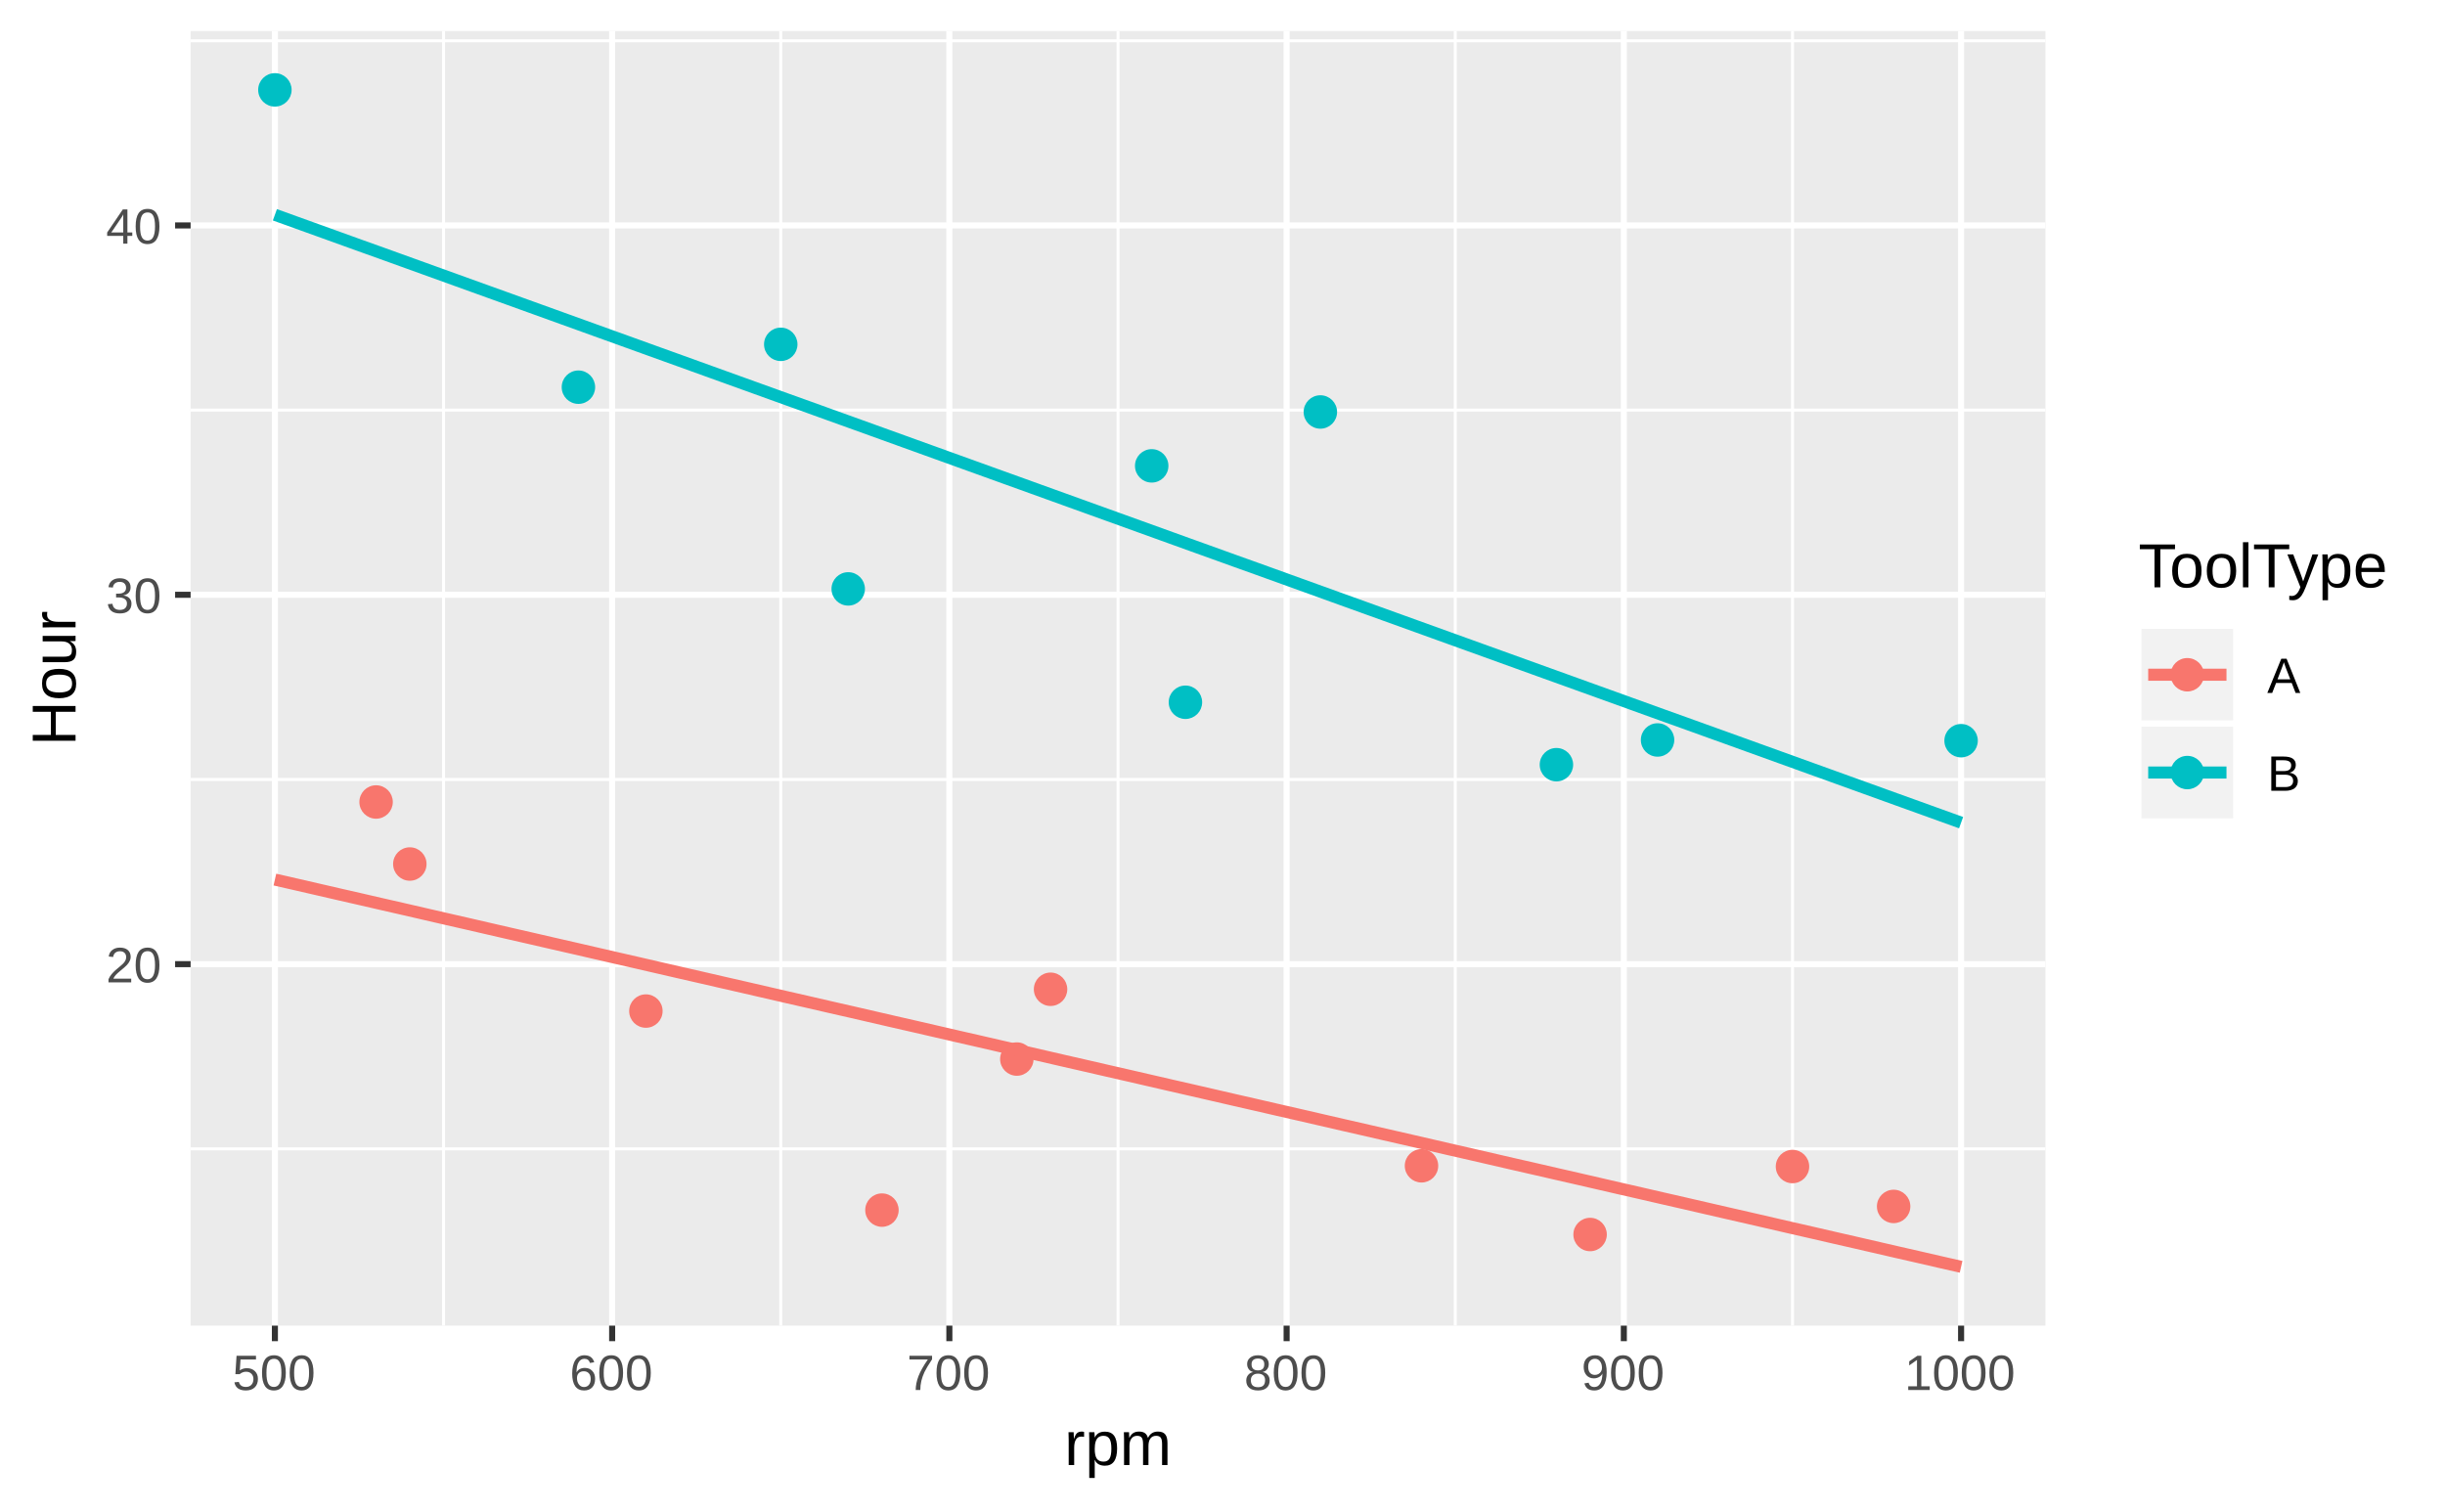
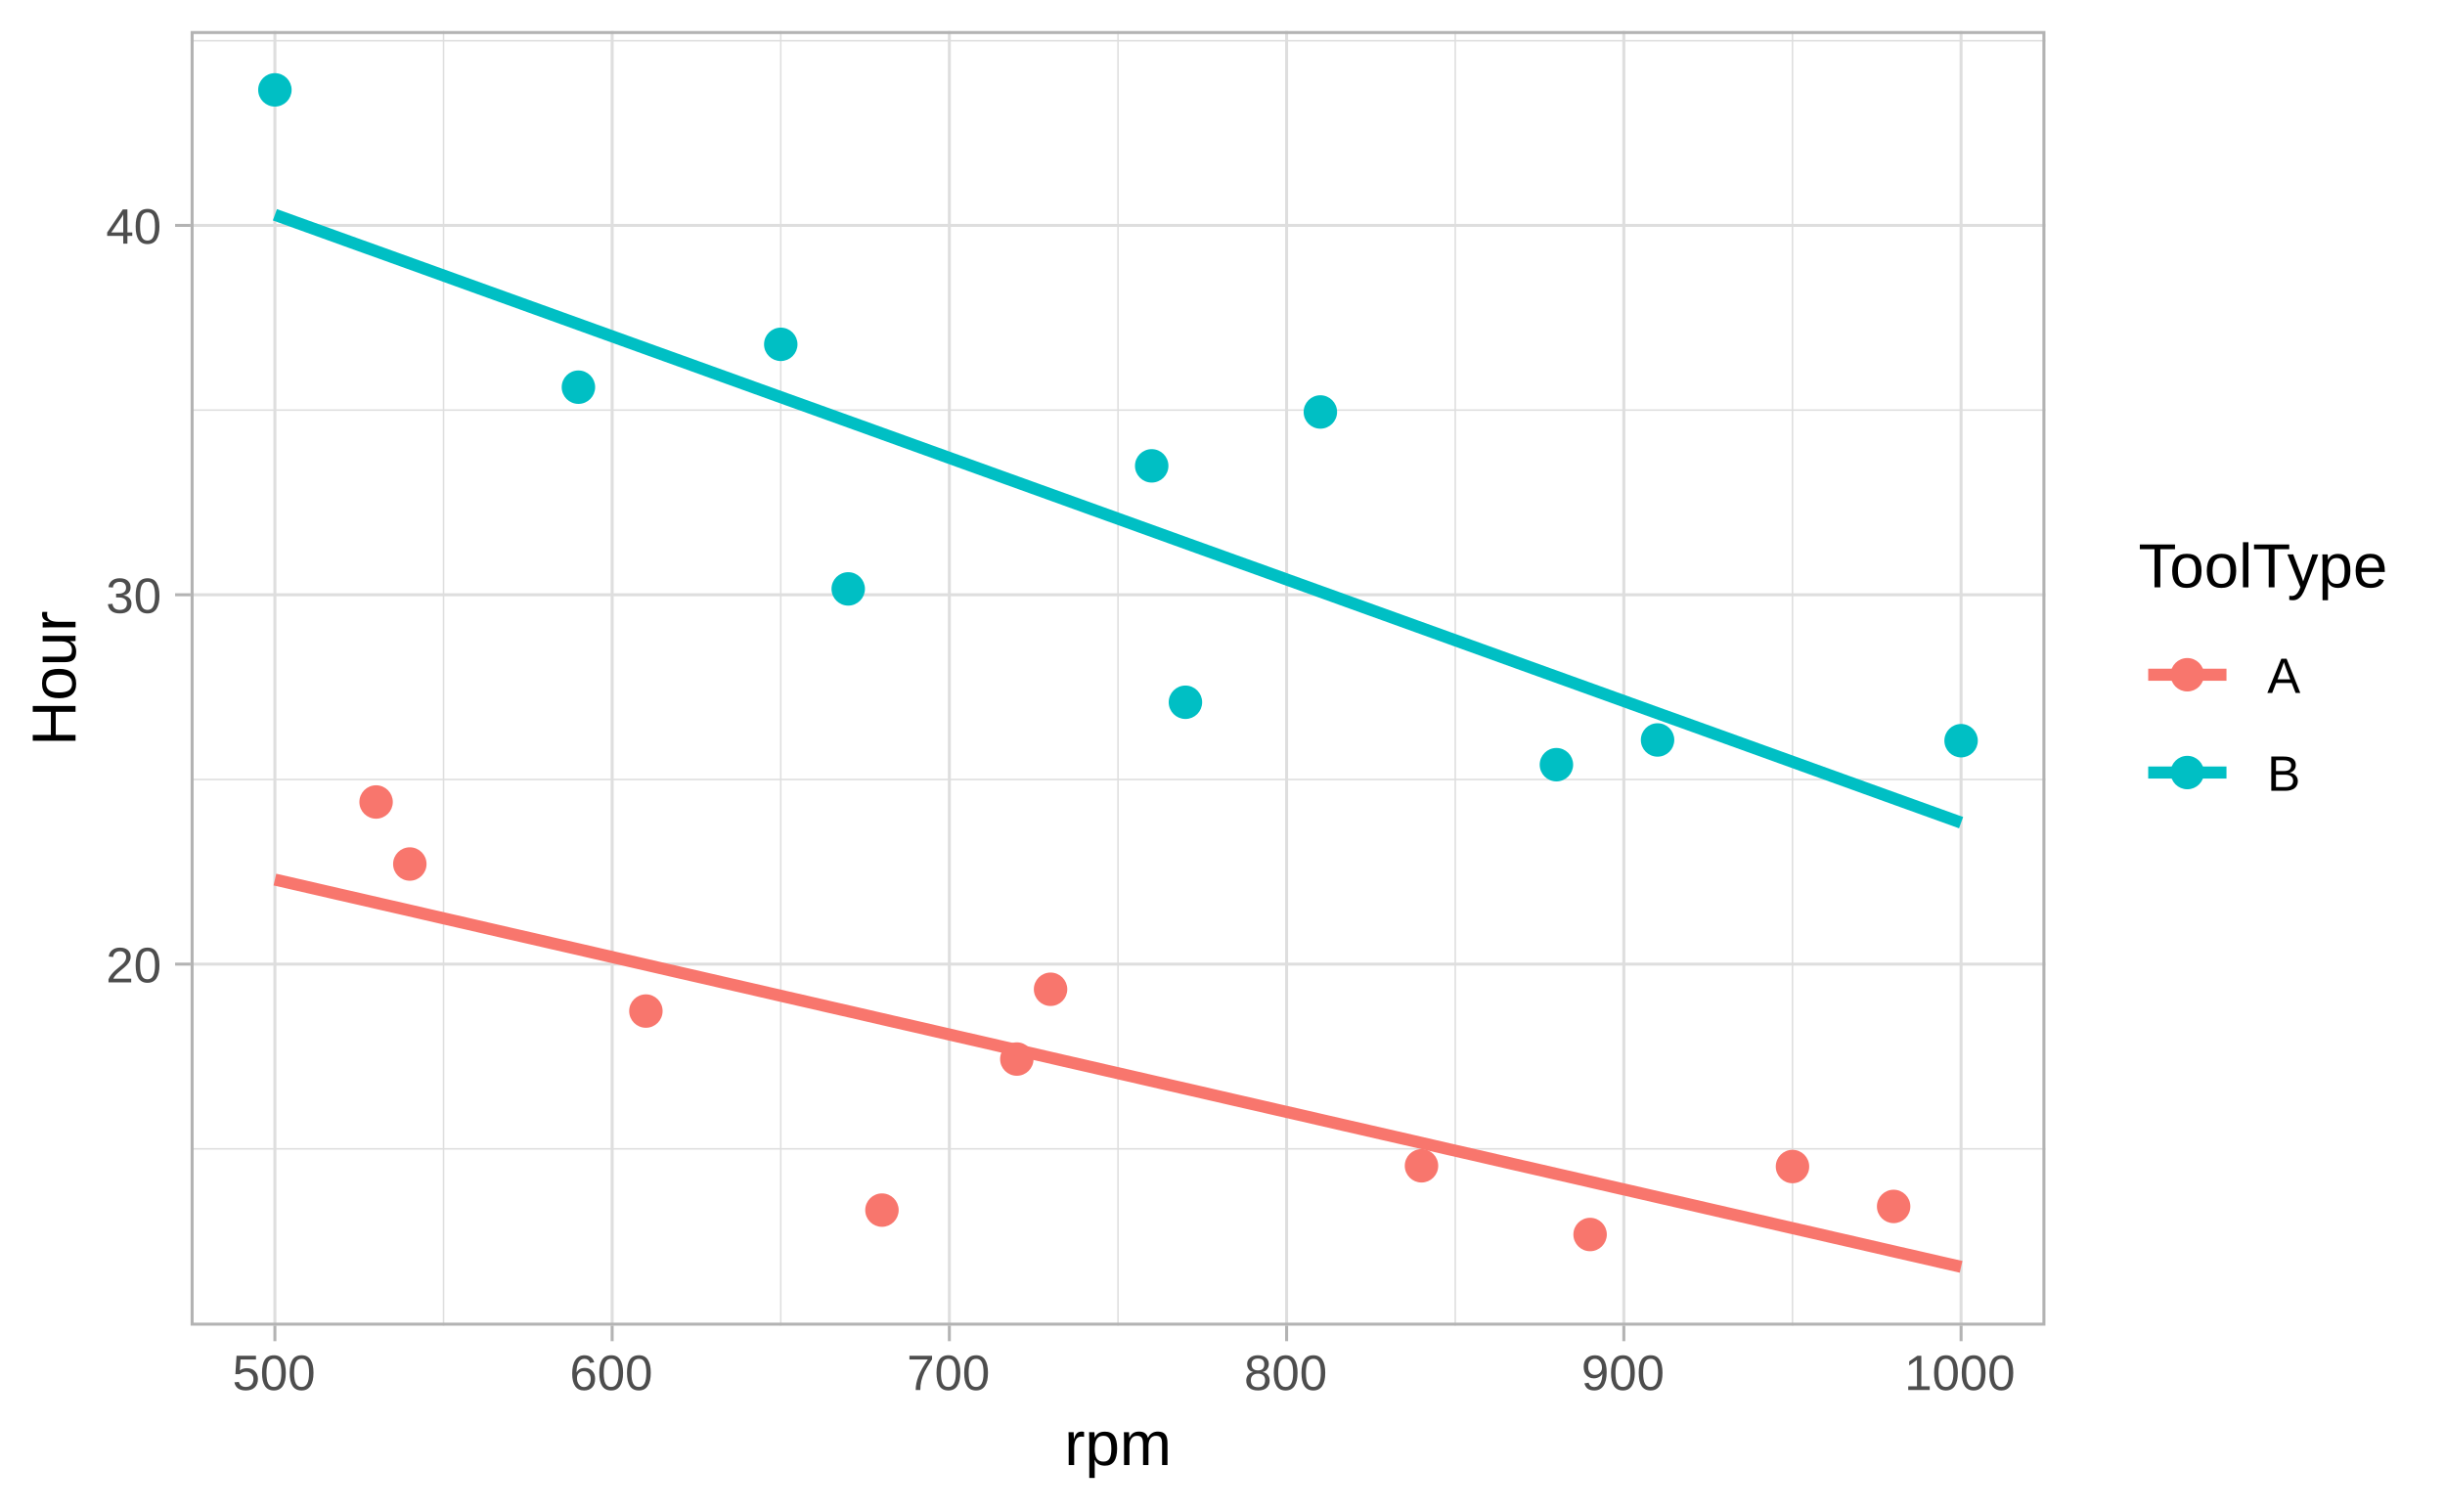
<svg xmlns="http://www.w3.org/2000/svg" viewBox="0 0 432.00 266.98">
  <defs>
    <style type="text/css">
    line, polyline, path, rect, circle {
      fill: none;
      stroke: #000000;
      stroke-linecap: round;
      stroke-linejoin: round;
      stroke-miterlimit: 10.00;
    }
  </style>
  </defs>
  <rect width="100%" height="100%" style="stroke: none; fill: #FFFFFF;" />
  <rect x="0.00" y="0.00" width="432.00" height="266.98" style="stroke-width: 1.07; stroke: #FFFFFF; fill: #FFFFFF;" />
  <defs>
    <clipPath id="cpMzMuNjc2NHwzNjEuMzk1fDIzNC4yMzN8NS40Nzk0NQ==">
      <rect x="33.68" y="5.48" width="327.72" height="228.75" />
    </clipPath>
  </defs>
-   <rect x="33.68" y="5.48" width="327.72" height="228.75" style="stroke-width: 1.07; stroke: none; fill: #EBEBEB;" clip-path="url(#cpMzMuNjc2NHwzNjEuMzk1fDIzNC4yMzN8NS40Nzk0NQ==)" />
-   <polyline points="33.68,202.98 361.39,202.98 " style="stroke-width: 0.53; stroke: #FFFFFF; stroke-linecap: butt;" clip-path="url(#cpMzMuNjc2NHwzNjEuMzk1fDIzNC4yMzN8NS40Nzk0NQ==)" />
-   <polyline points="33.68,137.72 361.39,137.72 " style="stroke-width: 0.53; stroke: #FFFFFF; stroke-linecap: butt;" clip-path="url(#cpMzMuNjc2NHwzNjEuMzk1fDIzNC4yMzN8NS40Nzk0NQ==)" />
-   <polyline points="33.68,72.46 361.39,72.46 " style="stroke-width: 0.53; stroke: #FFFFFF; stroke-linecap: butt;" clip-path="url(#cpMzMuNjc2NHwzNjEuMzk1fDIzNC4yMzN8NS40Nzk0NQ==)" />
-   <polyline points="33.68,7.20 361.39,7.20 " style="stroke-width: 0.53; stroke: #FFFFFF; stroke-linecap: butt;" clip-path="url(#cpMzMuNjc2NHwzNjEuMzk1fDIzNC4yMzN8NS40Nzk0NQ==)" />
-   <polyline points="78.37,234.23 78.37,5.48 " style="stroke-width: 0.53; stroke: #FFFFFF; stroke-linecap: butt;" clip-path="url(#cpMzMuNjc2NHwzNjEuMzk1fDIzNC4yMzN8NS40Nzk0NQ==)" />
-   <polyline points="137.95,234.23 137.95,5.48 " style="stroke-width: 0.53; stroke: #FFFFFF; stroke-linecap: butt;" clip-path="url(#cpMzMuNjc2NHwzNjEuMzk1fDIzNC4yMzN8NS40Nzk0NQ==)" />
-   <polyline points="197.54,234.23 197.54,5.48 " style="stroke-width: 0.53; stroke: #FFFFFF; stroke-linecap: butt;" clip-path="url(#cpMzMuNjc2NHwzNjEuMzk1fDIzNC4yMzN8NS40Nzk0NQ==)" />
-   <polyline points="257.12,234.23 257.12,5.48 " style="stroke-width: 0.53; stroke: #FFFFFF; stroke-linecap: butt;" clip-path="url(#cpMzMuNjc2NHwzNjEuMzk1fDIzNC4yMzN8NS40Nzk0NQ==)" />
-   <polyline points="316.71,234.23 316.71,5.48 " style="stroke-width: 0.53; stroke: #FFFFFF; stroke-linecap: butt;" clip-path="url(#cpMzMuNjc2NHwzNjEuMzk1fDIzNC4yMzN8NS40Nzk0NQ==)" />
-   <polyline points="33.68,170.35 361.39,170.35 " style="stroke-width: 1.07; stroke: #FFFFFF; stroke-linecap: butt;" clip-path="url(#cpMzMuNjc2NHwzNjEuMzk1fDIzNC4yMzN8NS40Nzk0NQ==)" />
-   <polyline points="33.68,105.09 361.39,105.09 " style="stroke-width: 1.07; stroke: #FFFFFF; stroke-linecap: butt;" clip-path="url(#cpMzMuNjc2NHwzNjEuMzk1fDIzNC4yMzN8NS40Nzk0NQ==)" />
-   <polyline points="33.68,39.83 361.39,39.83 " style="stroke-width: 1.07; stroke: #FFFFFF; stroke-linecap: butt;" clip-path="url(#cpMzMuNjc2NHwzNjEuMzk1fDIzNC4yMzN8NS40Nzk0NQ==)" />
-   <polyline points="48.57,234.23 48.57,5.48 " style="stroke-width: 1.07; stroke: #FFFFFF; stroke-linecap: butt;" clip-path="url(#cpMzMuNjc2NHwzNjEuMzk1fDIzNC4yMzN8NS40Nzk0NQ==)" />
-   <polyline points="108.16,234.23 108.16,5.48 " style="stroke-width: 1.07; stroke: #FFFFFF; stroke-linecap: butt;" clip-path="url(#cpMzMuNjc2NHwzNjEuMzk1fDIzNC4yMzN8NS40Nzk0NQ==)" />
-   <polyline points="167.74,234.23 167.74,5.48 " style="stroke-width: 1.07; stroke: #FFFFFF; stroke-linecap: butt;" clip-path="url(#cpMzMuNjc2NHwzNjEuMzk1fDIzNC4yMzN8NS40Nzk0NQ==)" />
-   <polyline points="227.33,234.23 227.33,5.48 " style="stroke-width: 1.07; stroke: #FFFFFF; stroke-linecap: butt;" clip-path="url(#cpMzMuNjc2NHwzNjEuMzk1fDIzNC4yMzN8NS40Nzk0NQ==)" />
-   <polyline points="286.91,234.23 286.91,5.48 " style="stroke-width: 1.07; stroke: #FFFFFF; stroke-linecap: butt;" clip-path="url(#cpMzMuNjc2NHwzNjEuMzk1fDIzNC4yMzN8NS40Nzk0NQ==)" />
-   <polyline points="346.50,234.23 346.50,5.48 " style="stroke-width: 1.07; stroke: #FFFFFF; stroke-linecap: butt;" clip-path="url(#cpMzMuNjc2NHwzNjEuMzk1fDIzNC4yMzN8NS40Nzk0NQ==)" />
+   <rect x="33.68" y="5.48" width="327.72" height="228.75" style="stroke-width: 1.07; stroke: none; fill: #FFFFFF;" clip-path="url(#cpMzMuNjc2NHwzNjEuMzk1fDIzNC4yMzN8NS40Nzk0NQ==)" />
+   <polyline points="33.68,202.98 361.39,202.98 " style="stroke-width: 0.27; stroke: #DEDEDE; stroke-linecap: butt;" clip-path="url(#cpMzMuNjc2NHwzNjEuMzk1fDIzNC4yMzN8NS40Nzk0NQ==)" />
+   <polyline points="33.68,137.72 361.39,137.72 " style="stroke-width: 0.27; stroke: #DEDEDE; stroke-linecap: butt;" clip-path="url(#cpMzMuNjc2NHwzNjEuMzk1fDIzNC4yMzN8NS40Nzk0NQ==)" />
+   <polyline points="33.68,72.46 361.39,72.46 " style="stroke-width: 0.27; stroke: #DEDEDE; stroke-linecap: butt;" clip-path="url(#cpMzMuNjc2NHwzNjEuMzk1fDIzNC4yMzN8NS40Nzk0NQ==)" />
+   <polyline points="33.68,7.20 361.39,7.20 " style="stroke-width: 0.27; stroke: #DEDEDE; stroke-linecap: butt;" clip-path="url(#cpMzMuNjc2NHwzNjEuMzk1fDIzNC4yMzN8NS40Nzk0NQ==)" />
+   <polyline points="78.37,234.23 78.37,5.48 " style="stroke-width: 0.27; stroke: #DEDEDE; stroke-linecap: butt;" clip-path="url(#cpMzMuNjc2NHwzNjEuMzk1fDIzNC4yMzN8NS40Nzk0NQ==)" />
+   <polyline points="137.95,234.23 137.95,5.48 " style="stroke-width: 0.27; stroke: #DEDEDE; stroke-linecap: butt;" clip-path="url(#cpMzMuNjc2NHwzNjEuMzk1fDIzNC4yMzN8NS40Nzk0NQ==)" />
+   <polyline points="197.54,234.23 197.54,5.48 " style="stroke-width: 0.27; stroke: #DEDEDE; stroke-linecap: butt;" clip-path="url(#cpMzMuNjc2NHwzNjEuMzk1fDIzNC4yMzN8NS40Nzk0NQ==)" />
+   <polyline points="257.12,234.23 257.12,5.48 " style="stroke-width: 0.27; stroke: #DEDEDE; stroke-linecap: butt;" clip-path="url(#cpMzMuNjc2NHwzNjEuMzk1fDIzNC4yMzN8NS40Nzk0NQ==)" />
+   <polyline points="316.71,234.23 316.71,5.48 " style="stroke-width: 0.27; stroke: #DEDEDE; stroke-linecap: butt;" clip-path="url(#cpMzMuNjc2NHwzNjEuMzk1fDIzNC4yMzN8NS40Nzk0NQ==)" />
+   <polyline points="33.68,170.35 361.39,170.35 " style="stroke-width: 0.53; stroke: #DEDEDE; stroke-linecap: butt;" clip-path="url(#cpMzMuNjc2NHwzNjEuMzk1fDIzNC4yMzN8NS40Nzk0NQ==)" />
+   <polyline points="33.68,105.09 361.39,105.09 " style="stroke-width: 0.53; stroke: #DEDEDE; stroke-linecap: butt;" clip-path="url(#cpMzMuNjc2NHwzNjEuMzk1fDIzNC4yMzN8NS40Nzk0NQ==)" />
+   <polyline points="33.68,39.83 361.39,39.83 " style="stroke-width: 0.53; stroke: #DEDEDE; stroke-linecap: butt;" clip-path="url(#cpMzMuNjc2NHwzNjEuMzk1fDIzNC4yMzN8NS40Nzk0NQ==)" />
+   <polyline points="48.57,234.23 48.57,5.48 " style="stroke-width: 0.53; stroke: #DEDEDE; stroke-linecap: butt;" clip-path="url(#cpMzMuNjc2NHwzNjEuMzk1fDIzNC4yMzN8NS40Nzk0NQ==)" />
+   <polyline points="108.16,234.23 108.16,5.48 " style="stroke-width: 0.53; stroke: #DEDEDE; stroke-linecap: butt;" clip-path="url(#cpMzMuNjc2NHwzNjEuMzk1fDIzNC4yMzN8NS40Nzk0NQ==)" />
+   <polyline points="167.74,234.23 167.74,5.48 " style="stroke-width: 0.53; stroke: #DEDEDE; stroke-linecap: butt;" clip-path="url(#cpMzMuNjc2NHwzNjEuMzk1fDIzNC4yMzN8NS40Nzk0NQ==)" />
+   <polyline points="227.33,234.23 227.33,5.48 " style="stroke-width: 0.53; stroke: #DEDEDE; stroke-linecap: butt;" clip-path="url(#cpMzMuNjc2NHwzNjEuMzk1fDIzNC4yMzN8NS40Nzk0NQ==)" />
+   <polyline points="286.91,234.23 286.91,5.48 " style="stroke-width: 0.53; stroke: #DEDEDE; stroke-linecap: butt;" clip-path="url(#cpMzMuNjc2NHwzNjEuMzk1fDIzNC4yMzN8NS40Nzk0NQ==)" />
+   <polyline points="346.50,234.23 346.50,5.48 " style="stroke-width: 0.53; stroke: #DEDEDE; stroke-linecap: butt;" clip-path="url(#cpMzMuNjc2NHwzNjEuMzk1fDIzNC4yMzN8NS40Nzk0NQ==)" />
  <circle cx="114.12" cy="178.64" r="1.95pt" style="stroke-width: 0.71; stroke: #F8766D; fill: #F8766D;" clip-path="url(#cpMzMuNjc2NHwzNjEuMzk1fDIzNC4yMzN8NS40Nzk0NQ==)" />
  <circle cx="316.71" cy="206.11" r="1.95pt" style="stroke-width: 0.71; stroke: #F8766D; fill: #F8766D;" clip-path="url(#cpMzMuNjc2NHwzNjEuMzk1fDIzNC4yMzN8NS40Nzk0NQ==)" />
  <circle cx="179.66" cy="187.12" r="1.95pt" style="stroke-width: 0.71; stroke: #F8766D; fill: #F8766D;" clip-path="url(#cpMzMuNjc2NHwzNjEuMzk1fDIzNC4yMzN8NS40Nzk0NQ==)" />
  <circle cx="251.16" cy="205.98" r="1.95pt" style="stroke-width: 0.71; stroke: #F8766D; fill: #F8766D;" clip-path="url(#cpMzMuNjc2NHwzNjEuMzk1fDIzNC4yMzN8NS40Nzk0NQ==)" />
  <circle cx="334.58" cy="213.16" r="1.95pt" style="stroke-width: 0.71; stroke: #F8766D; fill: #F8766D;" clip-path="url(#cpMzMuNjc2NHwzNjEuMzk1fDIzNC4yMzN8NS40Nzk0NQ==)" />
  <circle cx="66.45" cy="141.70" r="1.95pt" style="stroke-width: 0.71; stroke: #F8766D; fill: #F8766D;" clip-path="url(#cpMzMuNjc2NHwzNjEuMzk1fDIzNC4yMzN8NS40Nzk0NQ==)" />
  <circle cx="155.83" cy="213.81" r="1.95pt" style="stroke-width: 0.71; stroke: #F8766D; fill: #F8766D;" clip-path="url(#cpMzMuNjc2NHwzNjEuMzk1fDIzNC4yMzN8NS40Nzk0NQ==)" />
  <circle cx="72.41" cy="152.66" r="1.95pt" style="stroke-width: 0.71; stroke: #F8766D; fill: #F8766D;" clip-path="url(#cpMzMuNjc2NHwzNjEuMzk1fDIzNC4yMzN8NS40Nzk0NQ==)" />
  <circle cx="280.95" cy="218.12" r="1.95pt" style="stroke-width: 0.71; stroke: #F8766D; fill: #F8766D;" clip-path="url(#cpMzMuNjc2NHwzNjEuMzk1fDIzNC4yMzN8NS40Nzk0NQ==)" />
  <circle cx="185.62" cy="174.79" r="1.95pt" style="stroke-width: 0.71; stroke: #F8766D; fill: #F8766D;" clip-path="url(#cpMzMuNjc2NHwzNjEuMzk1fDIzNC4yMzN8NS40Nzk0NQ==)" />
  <circle cx="149.87" cy="104.05" r="1.95pt" style="stroke-width: 0.71; stroke: #00BFC4; fill: #00BFC4;" clip-path="url(#cpMzMuNjc2NHwzNjEuMzk1fDIzNC4yMzN8NS40Nzk0NQ==)" />
  <circle cx="209.45" cy="124.08" r="1.95pt" style="stroke-width: 0.71; stroke: #00BFC4; fill: #00BFC4;" clip-path="url(#cpMzMuNjc2NHwzNjEuMzk1fDIzNC4yMzN8NS40Nzk0NQ==)" />
  <circle cx="275.00" cy="135.11" r="1.95pt" style="stroke-width: 0.71; stroke: #00BFC4; fill: #00BFC4;" clip-path="url(#cpMzMuNjc2NHwzNjEuMzk1fDIzNC4yMzN8NS40Nzk0NQ==)" />
  <circle cx="346.50" cy="130.87" r="1.95pt" style="stroke-width: 0.71; stroke: #00BFC4; fill: #00BFC4;" clip-path="url(#cpMzMuNjc2NHwzNjEuMzk1fDIzNC4yMzN8NS40Nzk0NQ==)" />
  <circle cx="203.49" cy="82.31" r="1.95pt" style="stroke-width: 0.71; stroke: #00BFC4; fill: #00BFC4;" clip-path="url(#cpMzMuNjc2NHwzNjEuMzk1fDIzNC4yMzN8NS40Nzk0NQ==)" />
  <circle cx="102.20" cy="68.41" r="1.95pt" style="stroke-width: 0.71; stroke: #00BFC4; fill: #00BFC4;" clip-path="url(#cpMzMuNjc2NHwzNjEuMzk1fDIzNC4yMzN8NS40Nzk0NQ==)" />
  <circle cx="292.87" cy="130.74" r="1.95pt" style="stroke-width: 0.71; stroke: #00BFC4; fill: #00BFC4;" clip-path="url(#cpMzMuNjc2NHwzNjEuMzk1fDIzNC4yMzN8NS40Nzk0NQ==)" />
  <circle cx="137.95" cy="60.84" r="1.95pt" style="stroke-width: 0.71; stroke: #00BFC4; fill: #00BFC4;" clip-path="url(#cpMzMuNjc2NHwzNjEuMzk1fDIzNC4yMzN8NS40Nzk0NQ==)" />
  <circle cx="233.29" cy="72.79" r="1.95pt" style="stroke-width: 0.71; stroke: #00BFC4; fill: #00BFC4;" clip-path="url(#cpMzMuNjc2NHwzNjEuMzk1fDIzNC4yMzN8NS40Nzk0NQ==)" />
  <circle cx="48.57" cy="15.88" r="1.95pt" style="stroke-width: 0.71; stroke: #00BFC4; fill: #00BFC4;" clip-path="url(#cpMzMuNjc2NHwzNjEuMzk1fDIzNC4yMzN8NS40Nzk0NQ==)" />
  <polyline points="48.57,155.41 52.34,156.27 56.12,157.14 59.89,158.01 63.66,158.87 67.43,159.74 71.20,160.60 74.97,161.47 78.74,162.34 82.51,163.20 86.28,164.07 90.06,164.94 93.83,165.80 97.60,166.67 101.37,167.53 105.14,168.40 108.91,169.27 112.68,170.13 116.45,171.00 120.23,171.87 124.00,172.73 127.77,173.60 131.54,174.46 135.31,175.33 139.08,176.20 142.85,177.06 146.62,177.93 150.40,178.79 154.17,179.66 157.94,180.53 161.71,181.39 165.48,182.26 169.25,183.13 173.02,183.99 176.79,184.86 180.57,185.72 184.34,186.59 188.11,187.46 191.88,188.32 195.65,189.19 199.42,190.05 203.19,190.92 206.96,191.79 210.73,192.65 214.51,193.52 218.28,194.39 222.05,195.25 225.82,196.12 229.59,196.98 233.36,197.85 237.13,198.72 240.90,199.58 244.68,200.45 248.45,201.31 252.22,202.18 255.99,203.05 259.76,203.91 263.53,204.78 267.30,205.65 271.07,206.51 274.85,207.38 278.62,208.24 282.39,209.11 286.16,209.98 289.93,210.84 293.70,211.71 297.47,212.57 301.24,213.44 305.02,214.31 308.79,215.17 312.56,216.04 316.33,216.91 320.10,217.77 323.87,218.64 327.64,219.50 331.41,220.37 335.18,221.24 338.96,222.10 342.73,222.97 346.50,223.83 " style="stroke-width: 2.13; stroke: #F8766D; stroke-linecap: butt;" clip-path="url(#cpMzMuNjc2NHwzNjEuMzk1fDIzNC4yMzN8NS40Nzk0NQ==)" />
  <polyline points="48.57,37.95 52.34,39.31 56.12,40.67 59.89,42.03 63.66,43.39 67.43,44.74 71.20,46.10 74.97,47.46 78.74,48.82 82.51,50.18 86.28,51.54 90.06,52.90 93.83,54.26 97.60,55.62 101.37,56.98 105.14,58.34 108.91,59.70 112.68,61.06 116.45,62.42 120.23,63.78 124.00,65.14 127.77,66.50 131.54,67.86 135.31,69.22 139.08,70.58 142.85,71.93 146.62,73.29 150.40,74.65 154.17,76.01 157.94,77.37 161.71,78.73 165.48,80.09 169.25,81.45 173.02,82.81 176.79,84.17 180.57,85.53 184.34,86.89 188.11,88.25 191.88,89.61 195.65,90.97 199.42,92.33 203.19,93.69 206.96,95.05 210.73,96.41 214.51,97.77 218.28,99.13 222.05,100.48 225.82,101.84 229.59,103.20 233.36,104.56 237.13,105.92 240.90,107.28 244.68,108.64 248.45,110.00 252.22,111.36 255.99,112.72 259.76,114.08 263.53,115.44 267.30,116.80 271.07,118.16 274.85,119.52 278.62,120.88 282.39,122.24 286.16,123.60 289.93,124.96 293.70,126.32 297.47,127.67 301.24,129.03 305.02,130.39 308.79,131.75 312.56,133.11 316.33,134.47 320.10,135.83 323.87,137.19 327.64,138.55 331.41,139.91 335.18,141.27 338.96,142.63 342.73,143.99 346.50,145.35 " style="stroke-width: 2.13; stroke: #00BFC4; stroke-linecap: butt;" clip-path="url(#cpMzMuNjc2NHwzNjEuMzk1fDIzNC4yMzN8NS40Nzk0NQ==)" />
+   <rect x="33.68" y="5.48" width="327.72" height="228.75" style="stroke-width: 1.07; stroke: #B3B3B3;" clip-path="url(#cpMzMuNjc2NHwzNjEuMzk1fDIzNC4yMzN8NS40Nzk0NQ==)" />
  <defs>
    <clipPath id="cpMHw0MzJ8MjY2Ljk3Nnww">
      <rect x="0.00" y="0.00" width="432.00" height="266.98" />
    </clipPath>
  </defs>
  <g clip-path="url(#cpMHw0MzJ8MjY2Ljk3Nnww)">
    <text x="18.73" y="173.57" style="font-size: 8.80px; fill: #4D4D4D; font-family: Arial;" textLength="10.01px" lengthAdjust="spacingAndGlyphs">20</text>
  </g>
  <g clip-path="url(#cpMHw0MzJ8MjY2Ljk3Nnww)">
    <text x="18.73" y="108.31" style="font-size: 8.80px; fill: #4D4D4D; font-family: Arial;" textLength="10.01px" lengthAdjust="spacingAndGlyphs">30</text>
  </g>
  <g clip-path="url(#cpMHw0MzJ8MjY2Ljk3Nnww)">
    <text x="18.73" y="43.05" style="font-size: 8.80px; fill: #4D4D4D; font-family: Arial;" textLength="10.01px" lengthAdjust="spacingAndGlyphs">40</text>
  </g>
-   <polyline points="30.94,170.35 33.68,170.35 " style="stroke-width: 1.07; stroke: #333333; stroke-linecap: butt;" clip-path="url(#cpMHw0MzJ8MjY2Ljk3Nnww)" />
-   <polyline points="30.94,105.09 33.68,105.09 " style="stroke-width: 1.07; stroke: #333333; stroke-linecap: butt;" clip-path="url(#cpMHw0MzJ8MjY2Ljk3Nnww)" />
-   <polyline points="30.94,39.83 33.68,39.83 " style="stroke-width: 1.07; stroke: #333333; stroke-linecap: butt;" clip-path="url(#cpMHw0MzJ8MjY2Ljk3Nnww)" />
-   <polyline points="48.57,236.97 48.57,234.23 " style="stroke-width: 1.07; stroke: #333333; stroke-linecap: butt;" clip-path="url(#cpMHw0MzJ8MjY2Ljk3Nnww)" />
-   <polyline points="108.16,236.97 108.16,234.23 " style="stroke-width: 1.07; stroke: #333333; stroke-linecap: butt;" clip-path="url(#cpMHw0MzJ8MjY2Ljk3Nnww)" />
-   <polyline points="167.74,236.97 167.74,234.23 " style="stroke-width: 1.07; stroke: #333333; stroke-linecap: butt;" clip-path="url(#cpMHw0MzJ8MjY2Ljk3Nnww)" />
-   <polyline points="227.33,236.97 227.33,234.23 " style="stroke-width: 1.07; stroke: #333333; stroke-linecap: butt;" clip-path="url(#cpMHw0MzJ8MjY2Ljk3Nnww)" />
-   <polyline points="286.91,236.97 286.91,234.23 " style="stroke-width: 1.07; stroke: #333333; stroke-linecap: butt;" clip-path="url(#cpMHw0MzJ8MjY2Ljk3Nnww)" />
-   <polyline points="346.50,236.97 346.50,234.23 " style="stroke-width: 1.07; stroke: #333333; stroke-linecap: butt;" clip-path="url(#cpMHw0MzJ8MjY2Ljk3Nnww)" />
+   <polyline points="30.94,170.35 33.68,170.35 " style="stroke-width: 0.53; stroke: #B3B3B3; stroke-linecap: butt;" clip-path="url(#cpMHw0MzJ8MjY2Ljk3Nnww)" />
+   <polyline points="30.94,105.09 33.68,105.09 " style="stroke-width: 0.53; stroke: #B3B3B3; stroke-linecap: butt;" clip-path="url(#cpMHw0MzJ8MjY2Ljk3Nnww)" />
+   <polyline points="30.94,39.83 33.68,39.83 " style="stroke-width: 0.53; stroke: #B3B3B3; stroke-linecap: butt;" clip-path="url(#cpMHw0MzJ8MjY2Ljk3Nnww)" />
+   <polyline points="48.57,236.97 48.57,234.23 " style="stroke-width: 0.53; stroke: #B3B3B3; stroke-linecap: butt;" clip-path="url(#cpMHw0MzJ8MjY2Ljk3Nnww)" />
+   <polyline points="108.16,236.97 108.16,234.23 " style="stroke-width: 0.53; stroke: #B3B3B3; stroke-linecap: butt;" clip-path="url(#cpMHw0MzJ8MjY2Ljk3Nnww)" />
+   <polyline points="167.74,236.97 167.74,234.23 " style="stroke-width: 0.53; stroke: #B3B3B3; stroke-linecap: butt;" clip-path="url(#cpMHw0MzJ8MjY2Ljk3Nnww)" />
+   <polyline points="227.33,236.97 227.33,234.23 " style="stroke-width: 0.53; stroke: #B3B3B3; stroke-linecap: butt;" clip-path="url(#cpMHw0MzJ8MjY2Ljk3Nnww)" />
+   <polyline points="286.91,236.97 286.91,234.23 " style="stroke-width: 0.53; stroke: #B3B3B3; stroke-linecap: butt;" clip-path="url(#cpMHw0MzJ8MjY2Ljk3Nnww)" />
+   <polyline points="346.50,236.97 346.50,234.23 " style="stroke-width: 0.53; stroke: #B3B3B3; stroke-linecap: butt;" clip-path="url(#cpMHw0MzJ8MjY2Ljk3Nnww)" />
  <g clip-path="url(#cpMHw0MzJ8MjY2Ljk3Nnww)">
    <text x="41.06" y="245.60" style="font-size: 8.80px; fill: #4D4D4D; font-family: Arial;" textLength="15.02px" lengthAdjust="spacingAndGlyphs">500</text>
  </g>
  <g clip-path="url(#cpMHw0MzJ8MjY2Ljk3Nnww)">
    <text x="100.65" y="245.60" style="font-size: 8.80px; fill: #4D4D4D; font-family: Arial;" textLength="15.02px" lengthAdjust="spacingAndGlyphs">600</text>
  </g>
  <g clip-path="url(#cpMHw0MzJ8MjY2Ljk3Nnww)">
    <text x="160.23" y="245.60" style="font-size: 8.80px; fill: #4D4D4D; font-family: Arial;" textLength="15.02px" lengthAdjust="spacingAndGlyphs">700</text>
  </g>
  <g clip-path="url(#cpMHw0MzJ8MjY2Ljk3Nnww)">
    <text x="219.82" y="245.60" style="font-size: 8.80px; fill: #4D4D4D; font-family: Arial;" textLength="15.02px" lengthAdjust="spacingAndGlyphs">800</text>
  </g>
  <g clip-path="url(#cpMHw0MzJ8MjY2Ljk3Nnww)">
    <text x="279.41" y="245.60" style="font-size: 8.80px; fill: #4D4D4D; font-family: Arial;" textLength="15.02px" lengthAdjust="spacingAndGlyphs">900</text>
  </g>
  <g clip-path="url(#cpMHw0MzJ8MjY2Ljk3Nnww)">
    <text x="336.49" y="245.60" style="font-size: 8.80px; fill: #4D4D4D; font-family: Arial;" textLength="20.02px" lengthAdjust="spacingAndGlyphs">1000</text>
  </g>
  <g clip-path="url(#cpMHw0MzJ8MjY2Ljk3Nnww)">
    <text x="188.06" y="258.86" style="font-size: 11.00px; font-family: Arial;" textLength="18.94px" lengthAdjust="spacingAndGlyphs">rpm</text>
  </g>
  <g clip-path="url(#cpMHw0MzJ8MjY2Ljk3Nnww)">
    <text transform="translate(13.35,131.78) rotate(-90)" style="font-size: 11.00px; font-family: Arial;" textLength="23.84px" lengthAdjust="spacingAndGlyphs">Hour</text>
  </g>
  <rect x="372.35" y="89.09" width="54.17" height="61.54" style="stroke-width: 1.07; stroke: none; fill: #FFFFFF;" clip-path="url(#cpMHw0MzJ8MjY2Ljk3Nnww)" />
  <g clip-path="url(#cpMHw0MzJ8MjY2Ljk3Nnww)">
    <text x="377.83" y="103.77" style="font-size: 11.00px; font-family: Arial;" textLength="45.85px" lengthAdjust="spacingAndGlyphs">ToolType</text>
  </g>
-   <rect x="377.83" y="110.58" width="17.28" height="17.28" style="stroke-width: 1.07; stroke: #FFFFFF; fill: #F2F2F2;" clip-path="url(#cpMHw0MzJ8MjY2Ljk3Nnww)" />
+   <rect x="377.83" y="110.58" width="17.28" height="17.28" style="stroke-width: 1.07; stroke: none; fill: #FFFFFF;" clip-path="url(#cpMHw0MzJ8MjY2Ljk3Nnww)" />
  <circle cx="386.47" cy="119.22" r="1.95pt" style="stroke-width: 0.71; stroke: #F8766D; fill: #F8766D;" clip-path="url(#cpMHw0MzJ8MjY2Ljk3Nnww)" />
  <line x1="379.56" y1="119.22" x2="393.39" y2="119.22" style="stroke-width: 2.13; stroke: #F8766D; stroke-linecap: butt;" clip-path="url(#cpMHw0MzJ8MjY2Ljk3Nnww)" />
-   <rect x="377.83" y="127.86" width="17.28" height="17.28" style="stroke-width: 1.07; stroke: #FFFFFF; fill: #F2F2F2;" clip-path="url(#cpMHw0MzJ8MjY2Ljk3Nnww)" />
+   <rect x="377.83" y="127.86" width="17.28" height="17.28" style="stroke-width: 1.07; stroke: none; fill: #FFFFFF;" clip-path="url(#cpMHw0MzJ8MjY2Ljk3Nnww)" />
  <circle cx="386.47" cy="136.50" r="1.95pt" style="stroke-width: 0.71; stroke: #00BFC4; fill: #00BFC4;" clip-path="url(#cpMHw0MzJ8MjY2Ljk3Nnww)" />
  <line x1="379.56" y1="136.50" x2="393.39" y2="136.50" style="stroke-width: 2.13; stroke: #00BFC4; stroke-linecap: butt;" clip-path="url(#cpMHw0MzJ8MjY2Ljk3Nnww)" />
  <g clip-path="url(#cpMHw0MzJ8MjY2Ljk3Nnww)">
    <text x="400.59" y="122.44" style="font-size: 8.80px; font-family: Arial;" textLength="6.00px" lengthAdjust="spacingAndGlyphs">A</text>
  </g>
  <g clip-path="url(#cpMHw0MzJ8MjY2Ljk3Nnww)">
    <text x="400.59" y="139.72" style="font-size: 8.80px; font-family: Arial;" textLength="6.00px" lengthAdjust="spacingAndGlyphs">B</text>
  </g>
</svg>
